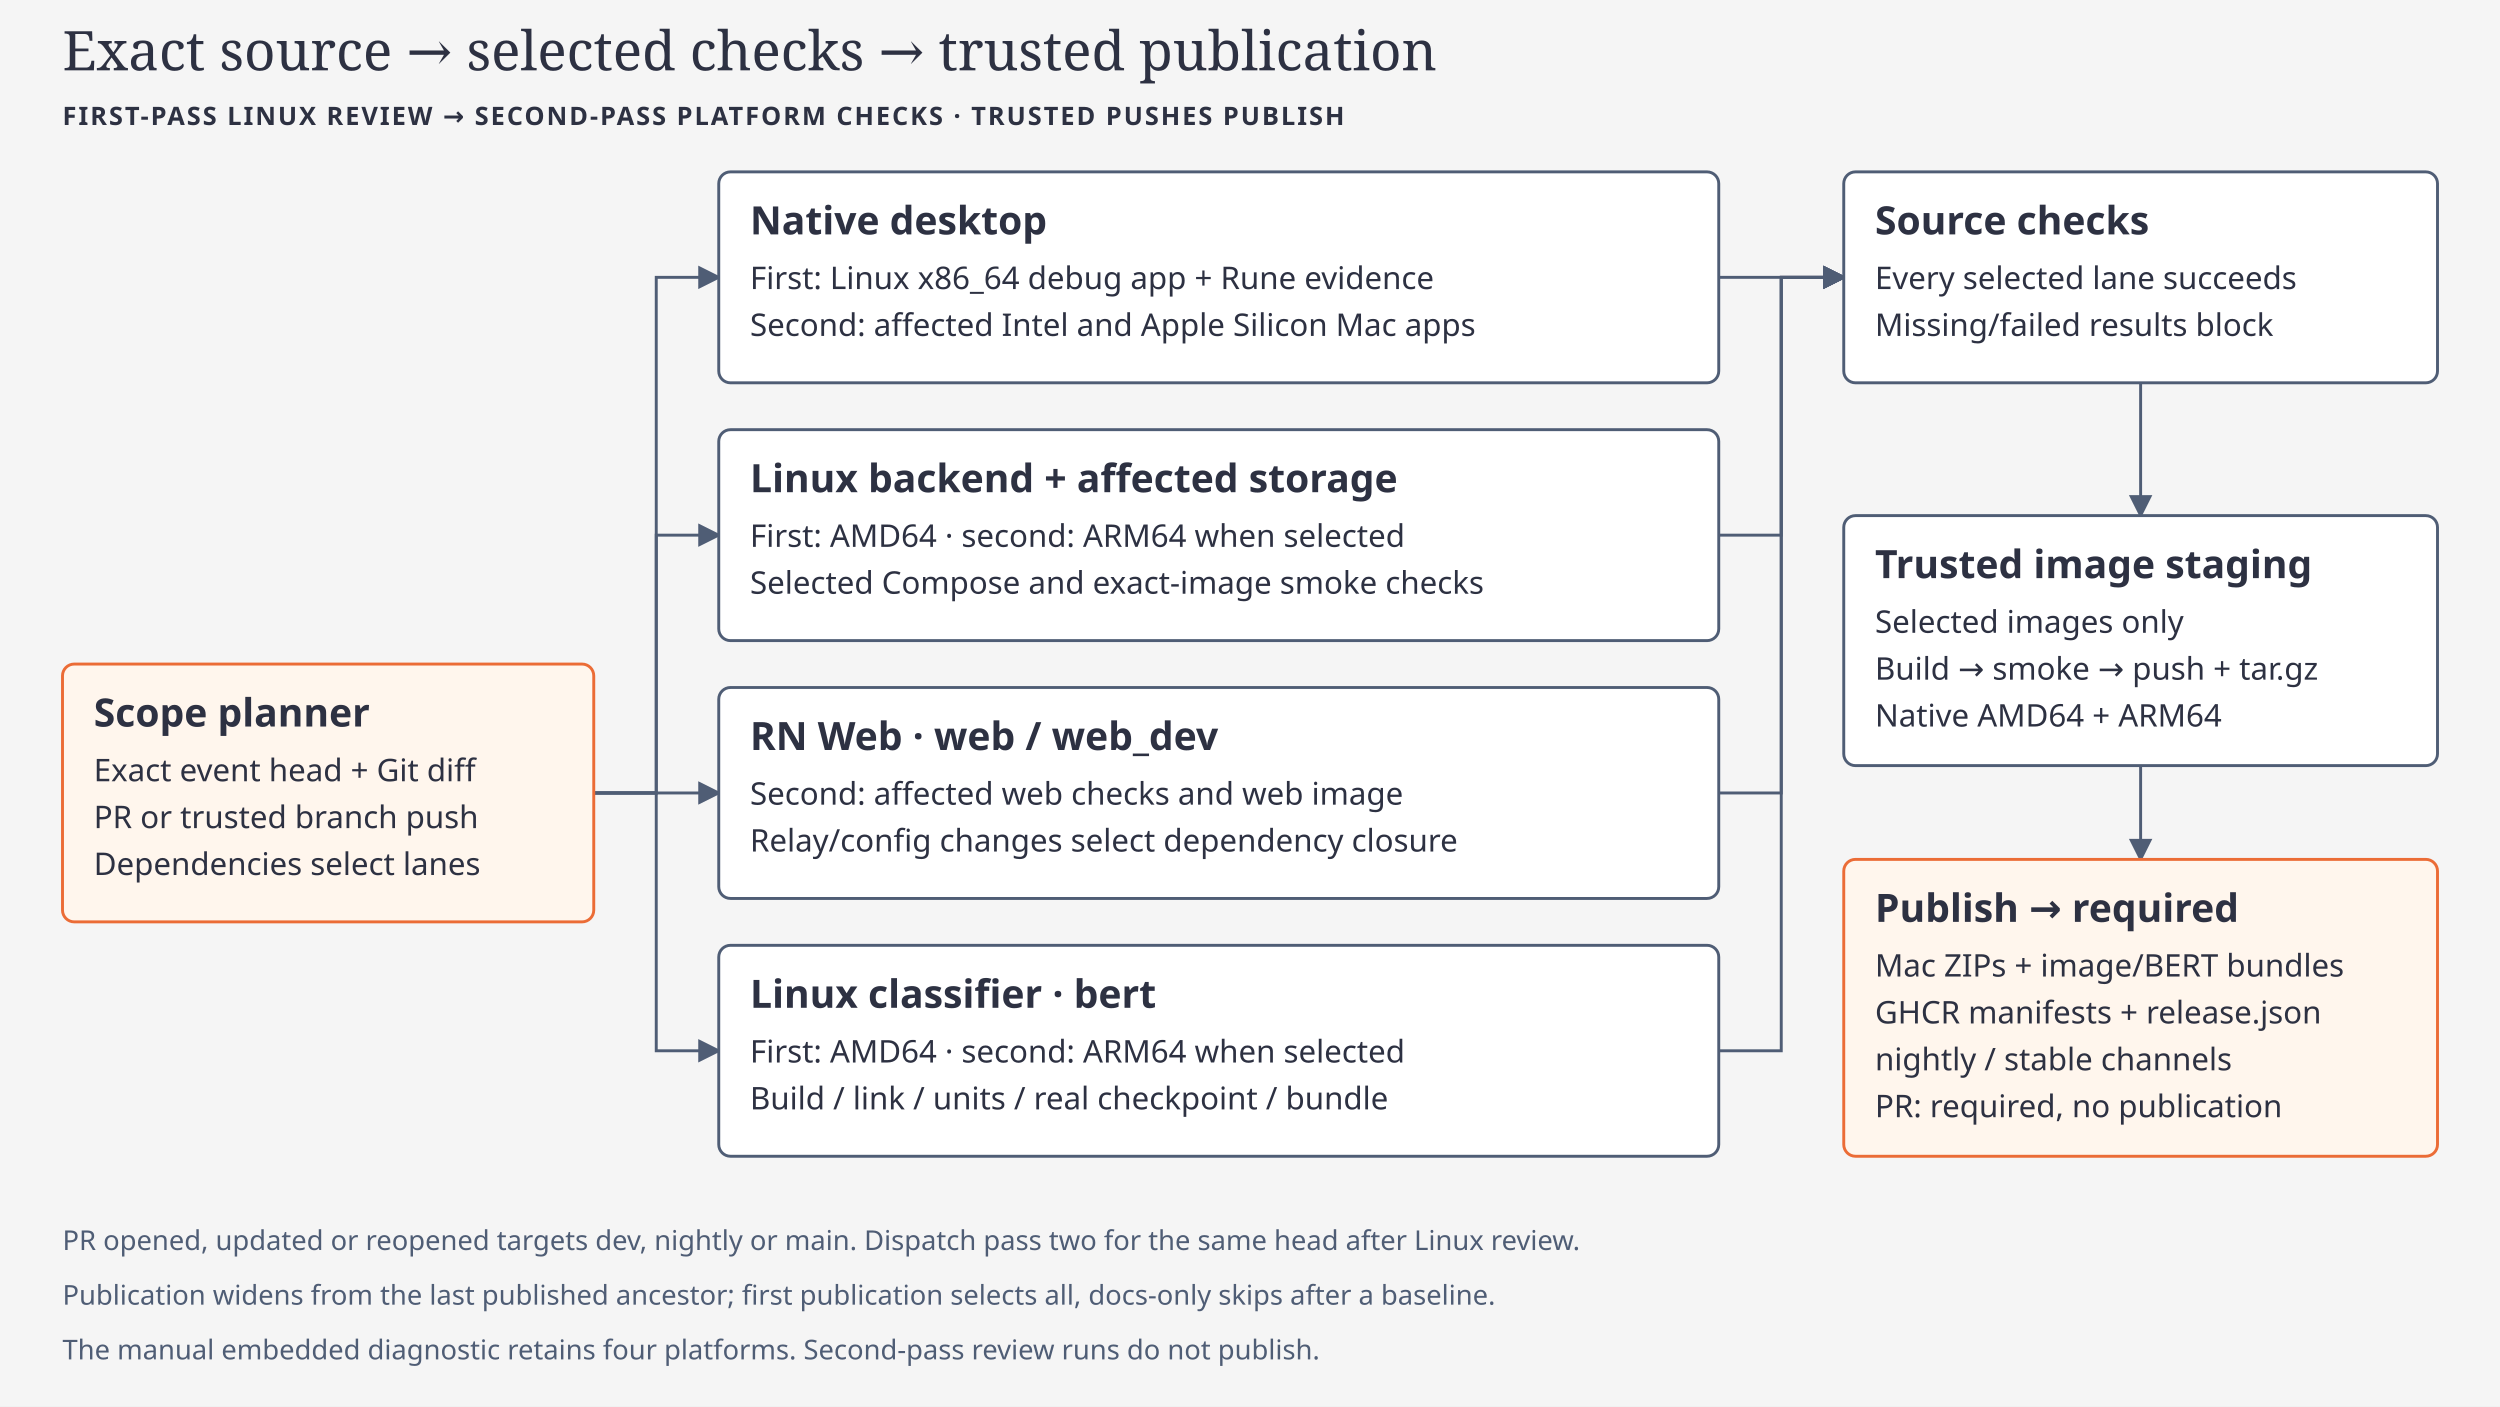
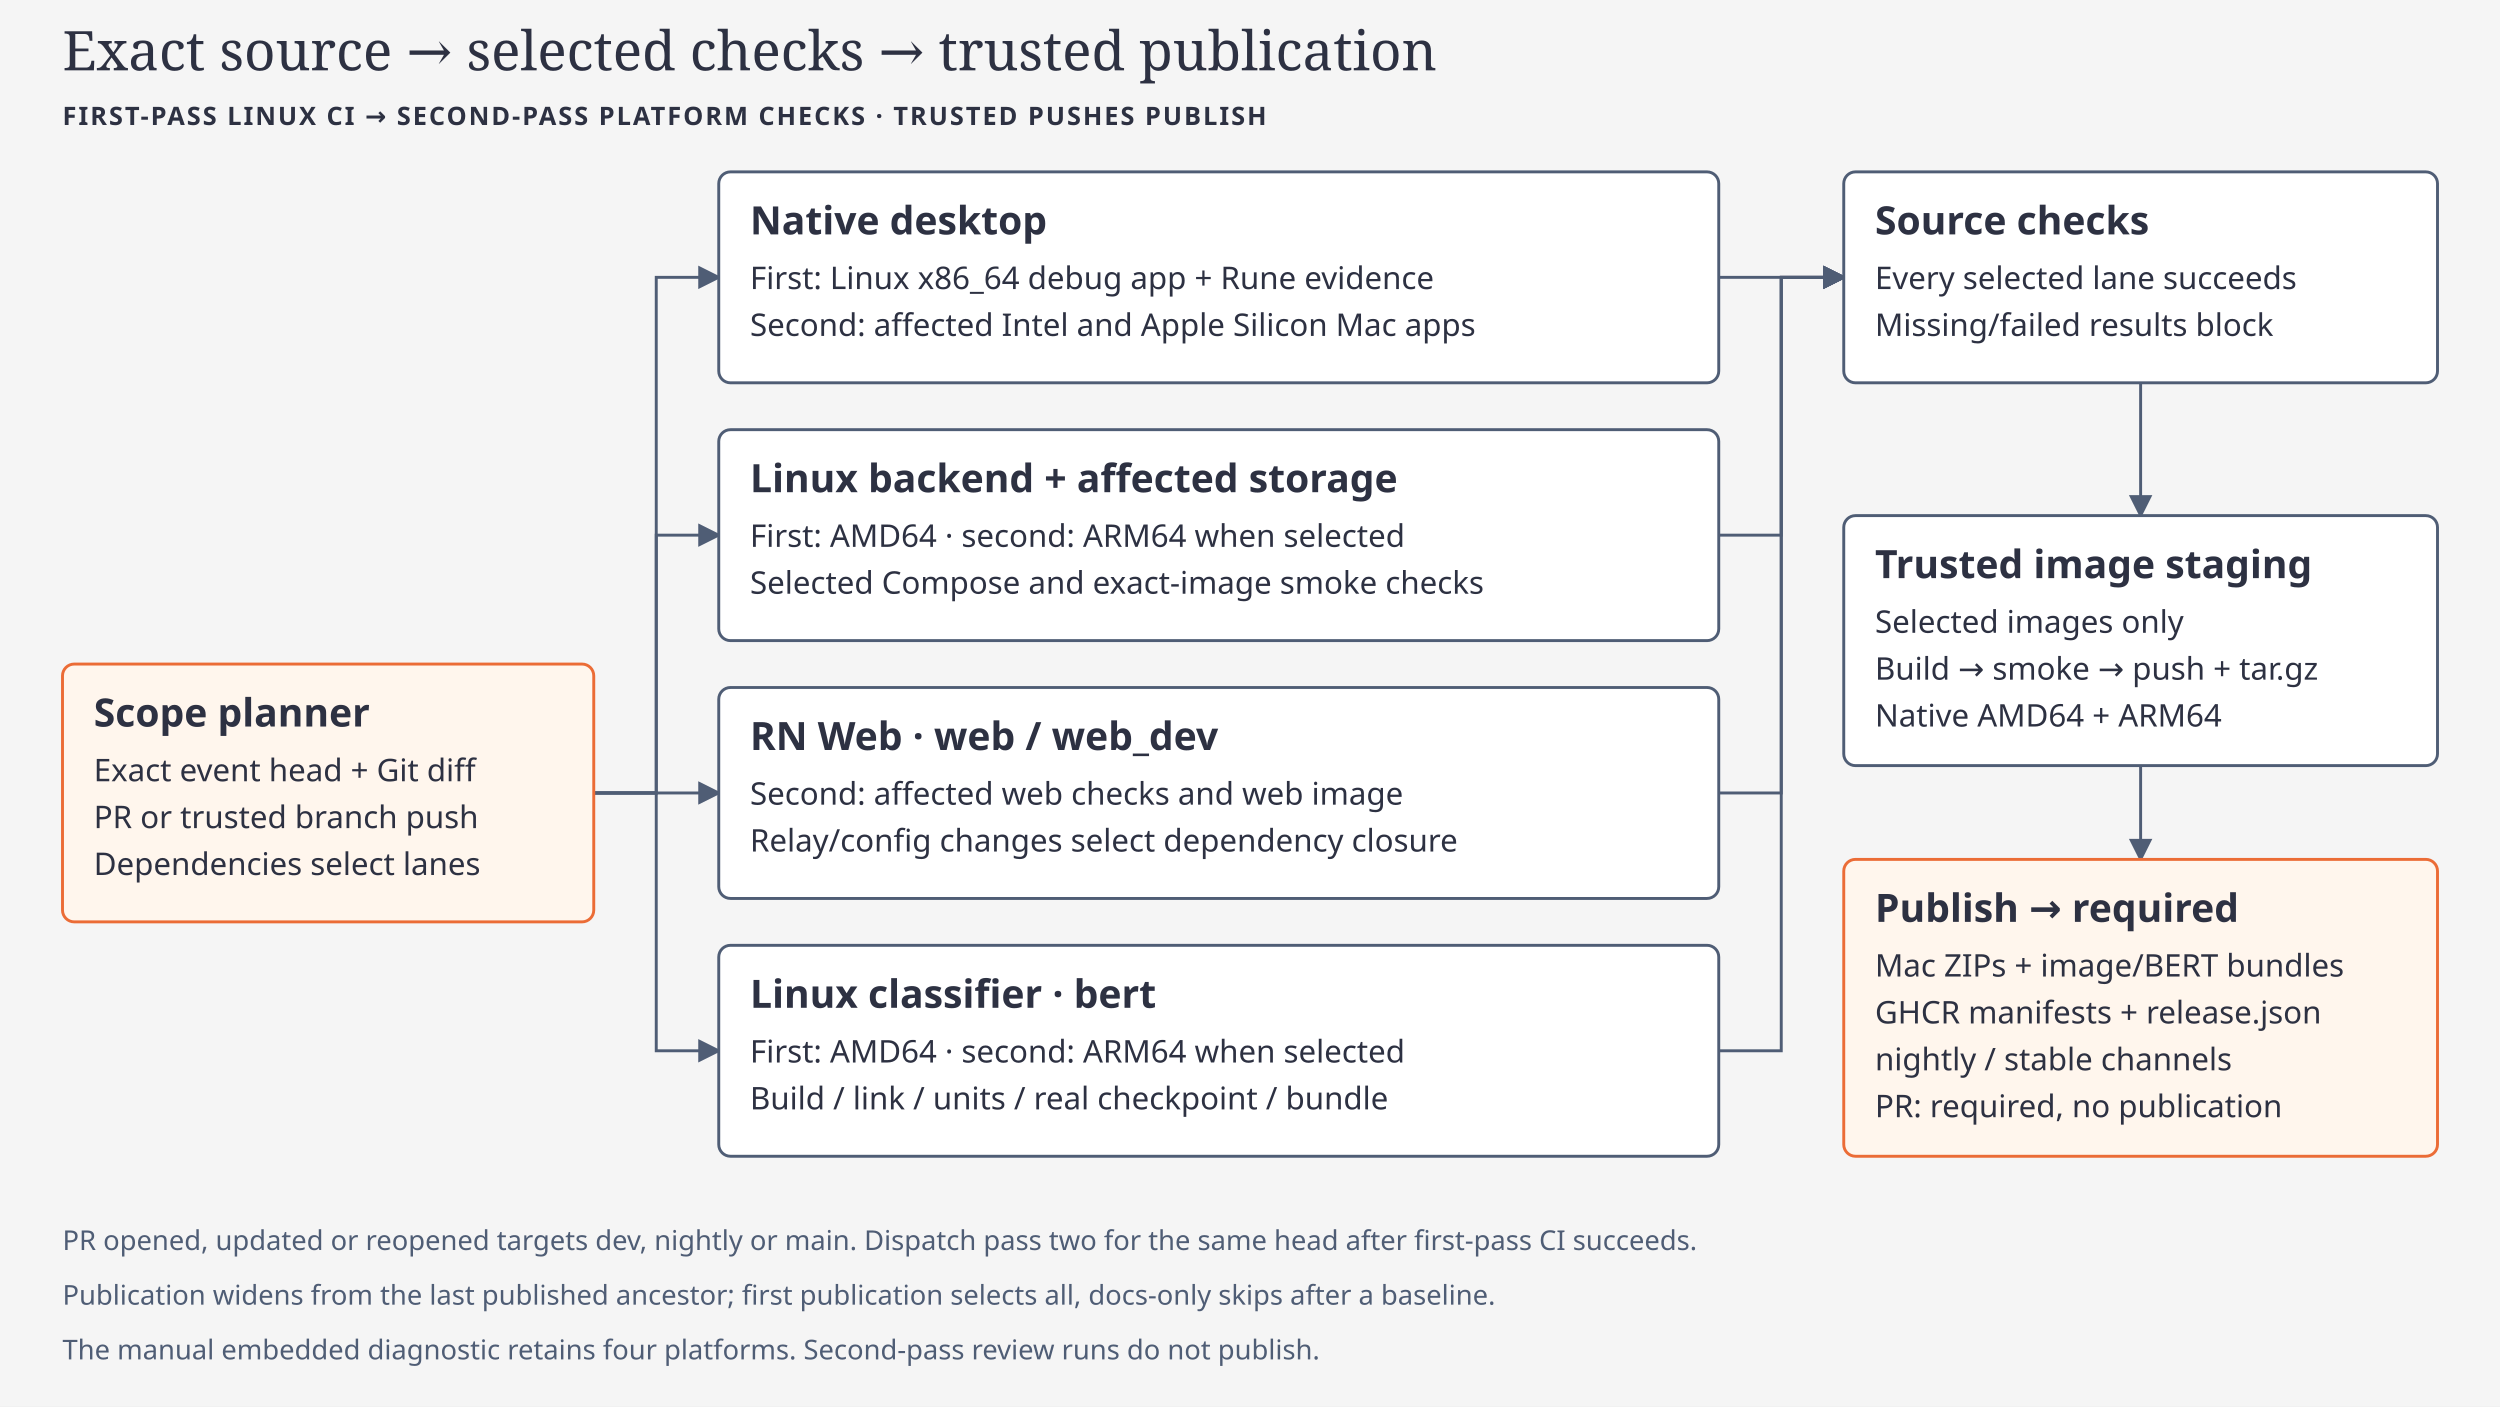
<svg xmlns="http://www.w3.org/2000/svg" viewBox="0 0 1280 720" role="img" aria-labelledby="ci-scopes-title ci-scopes-desc">
  <defs>
    <marker id="ci-scopes-arrow" markerWidth="8" markerHeight="8" refX="7" refY="4" orient="auto">
      <path d="M0 0L8 4L0 8Z" fill="#4f5d75" />
    </marker>
  </defs>
  <style>text{font-family:Geist,system-ui,sans-serif;fill:#2d3142}.heading{font-family:'Instrument Serif',Georgia,serif;font-size:28px}.label{font-size:20px;font-weight:600}.note{font-size:16px}.code{font:14px 'Geist Mono',ui-monospace,monospace}.zone{font-size:13px;font-weight:600;letter-spacing:1px}.minor{font-size:14px;fill:#4f5d75}.node,.pending{fill:#fff;stroke:#4f5d75;stroke-width:1.5}.accent{fill:#fff6ed;stroke:#eb6c36;stroke-width:1.5}.pending{stroke-dasharray:6 4}.edge,.later,.flow{fill:none;stroke:#4f5d75;stroke-width:1.5}.later{stroke-dasharray:6 4}.edge,.later{marker-end:url(#ci-scopes-arrow)}</style>
  <rect width="1280" height="720" fill="#f5f5f5" />
  <text x="32" y="36" class="heading">Exact source → selected checks → trusted publication</text>
-   <text x="32" y="64" class="zone">FIRST-PASS LINUX REVIEW → SECOND-PASS PLATFORM CHECKS · TRUSTED PUSHES PUBLISH</text>
+   <text x="32" y="64" class="zone">FIRST-PASS LINUX CI → SECOND-PASS PLATFORM CHECKS · TRUSTED PUSHES PUBLISH</text>
  <path d="M304 406H336V142H368" class="edge" />
  <path d="M880 142H912V142H944" class="edge" />
  <path d="M304 406H336V274H368" class="edge" />
  <path d="M880 274H912V142H944" class="edge" />
  <path d="M304 406H336V406H368" class="edge" />
  <path d="M880 406H912V142H944" class="edge" />
  <path d="M304 406H336V538H368" class="edge" />
  <path d="M880 538H912V142H944" class="edge" />
  <path d="M1096 196V264" class="edge" />
  <path d="M1096 392V440" class="edge" />
  <rect x="32" y="340" width="272" height="132" rx="6" class="accent" />
  <text x="48" y="372" class="label">Scope planner</text>
  <text x="48" y="400" class="note">Exact event head + Git diff</text>
  <text x="48" y="424" class="note">PR or trusted branch push</text>
  <text x="48" y="448" class="note">Dependencies select lanes</text>
  <rect x="368" y="88" width="512" height="108" rx="6" class="node" />
  <text x="384" y="120" class="label">Native desktop</text>
  <text x="384" y="148" class="note">First: Linux x86_64 debug app + Rune evidence</text>
  <text x="384" y="172" class="note">Second: affected Intel and Apple Silicon Mac apps</text>
  <rect x="368" y="220" width="512" height="108" rx="6" class="node" />
  <text x="384" y="252" class="label">Linux backend + affected storage</text>
  <text x="384" y="280" class="note">First: AMD64 · second: ARM64 when selected</text>
  <text x="384" y="304" class="note">Selected Compose and exact-image smoke checks</text>
  <rect x="368" y="352" width="512" height="108" rx="6" class="node" />
  <text x="384" y="384" class="label">RN Web · web / web_dev</text>
  <text x="384" y="412" class="note">Second: affected web checks and web image</text>
  <text x="384" y="436" class="note">Relay/config changes select dependency closure</text>
  <rect x="368" y="484" width="512" height="108" rx="6" class="node" />
  <text x="384" y="516" class="label">Linux classifier · bert</text>
  <text x="384" y="544" class="note">First: AMD64 · second: ARM64 when selected</text>
  <text x="384" y="568" class="note">Build / link / units / real checkpoint / bundle</text>
  <rect x="944" y="88" width="304" height="108" rx="6" class="node" />
  <text x="960" y="120" class="label">Source checks</text>
  <text x="960" y="148" class="note">Every selected lane succeeds</text>
  <text x="960" y="172" class="note">Missing/failed results block</text>
  <rect x="944" y="264" width="304" height="128" rx="6" class="node" />
  <text x="960" y="296" class="label">Trusted image staging</text>
  <text x="960" y="324" class="note">Selected images only</text>
  <text x="960" y="348" class="note">Build → smoke → push + tar.gz</text>
  <text x="960" y="372" class="note">Native AMD64 + ARM64</text>
  <rect x="944" y="440" width="304" height="152" rx="6" class="accent" />
  <text x="960" y="472" class="label">Publish → required</text>
  <text x="960" y="500" class="note">Mac ZIPs + image/BERT bundles</text>
  <text x="960" y="524" class="note">GHCR manifests + release.json</text>
  <text x="960" y="548" class="note">nightly / stable channels</text>
  <text x="960" y="572" class="note">PR: required, no publication</text>
-   <text x="32" y="640" class="minor">PR opened, updated or reopened targets dev, nightly or main. Dispatch pass two for the same head after Linux review.</text>
+   <text x="32" y="640" class="minor">PR opened, updated or reopened targets dev, nightly or main. Dispatch pass two for the same head after first-pass CI succeeds.</text>
  <text x="32" y="668" class="minor">Publication widens from the last published ancestor; first publication selects all, docs-only skips after a baseline.</text>
  <text x="32" y="696" class="minor">The manual embedded diagnostic retains four platforms. Second-pass review runs do not publish.</text>
</svg>
